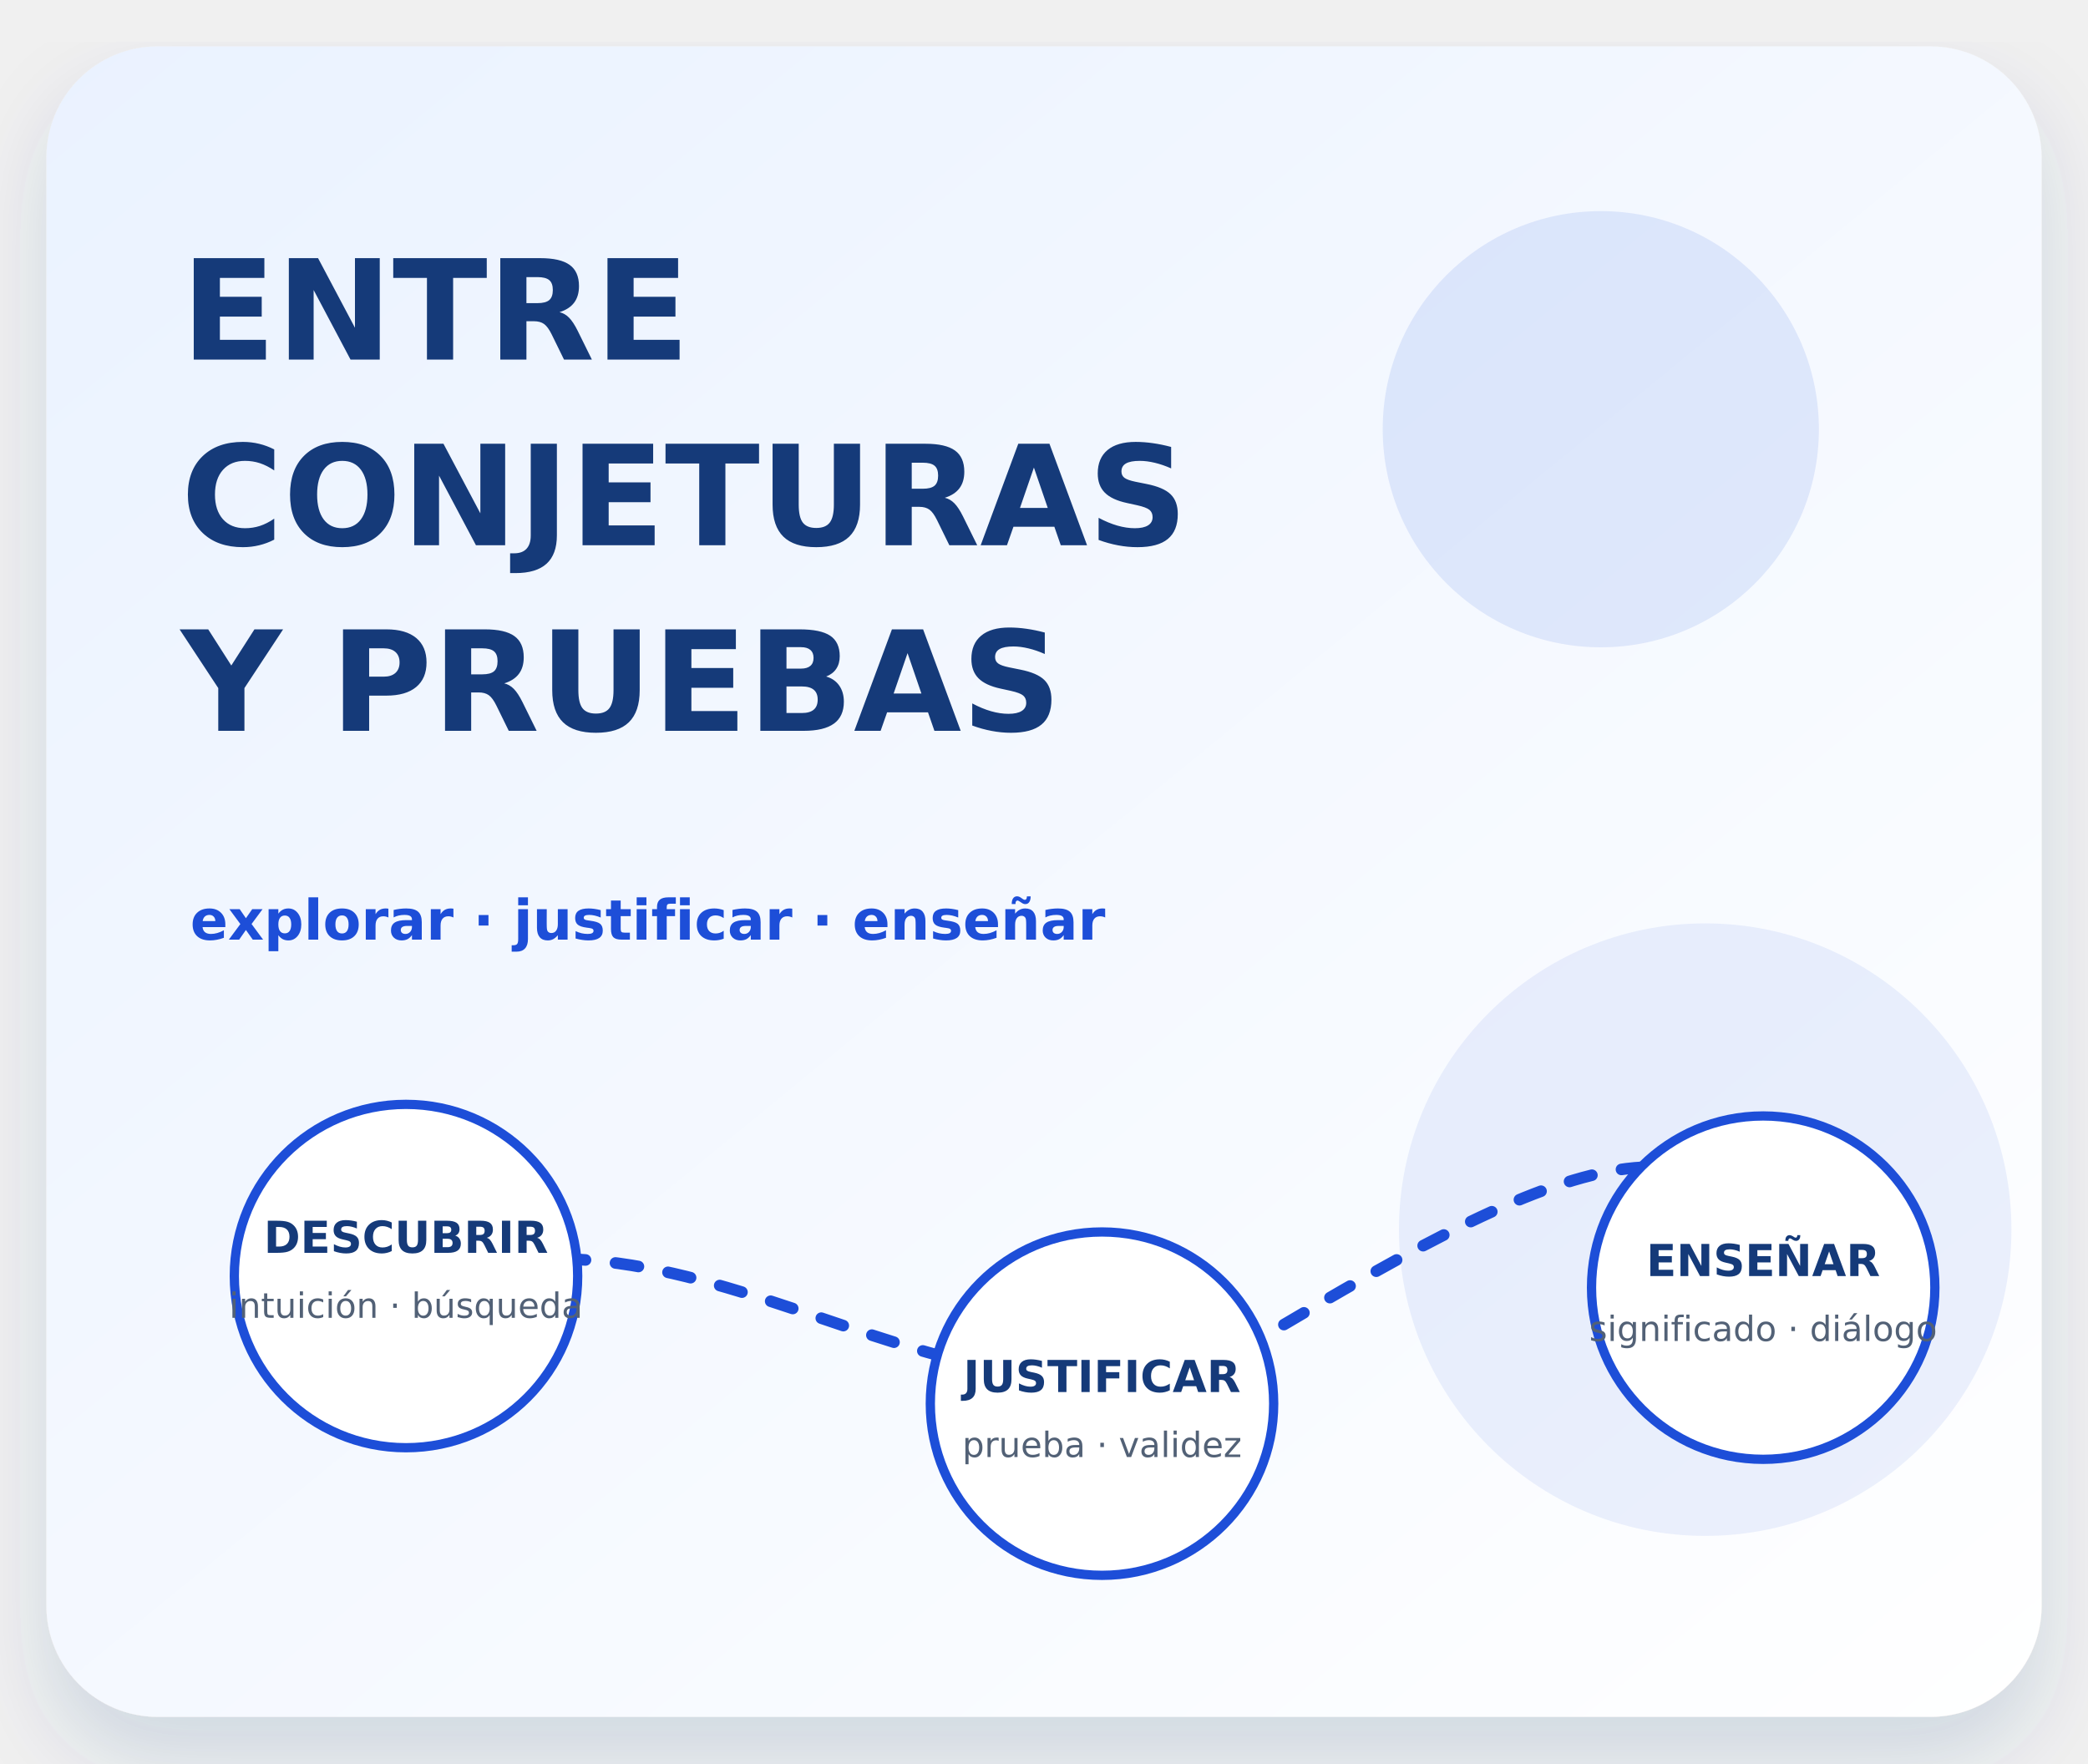
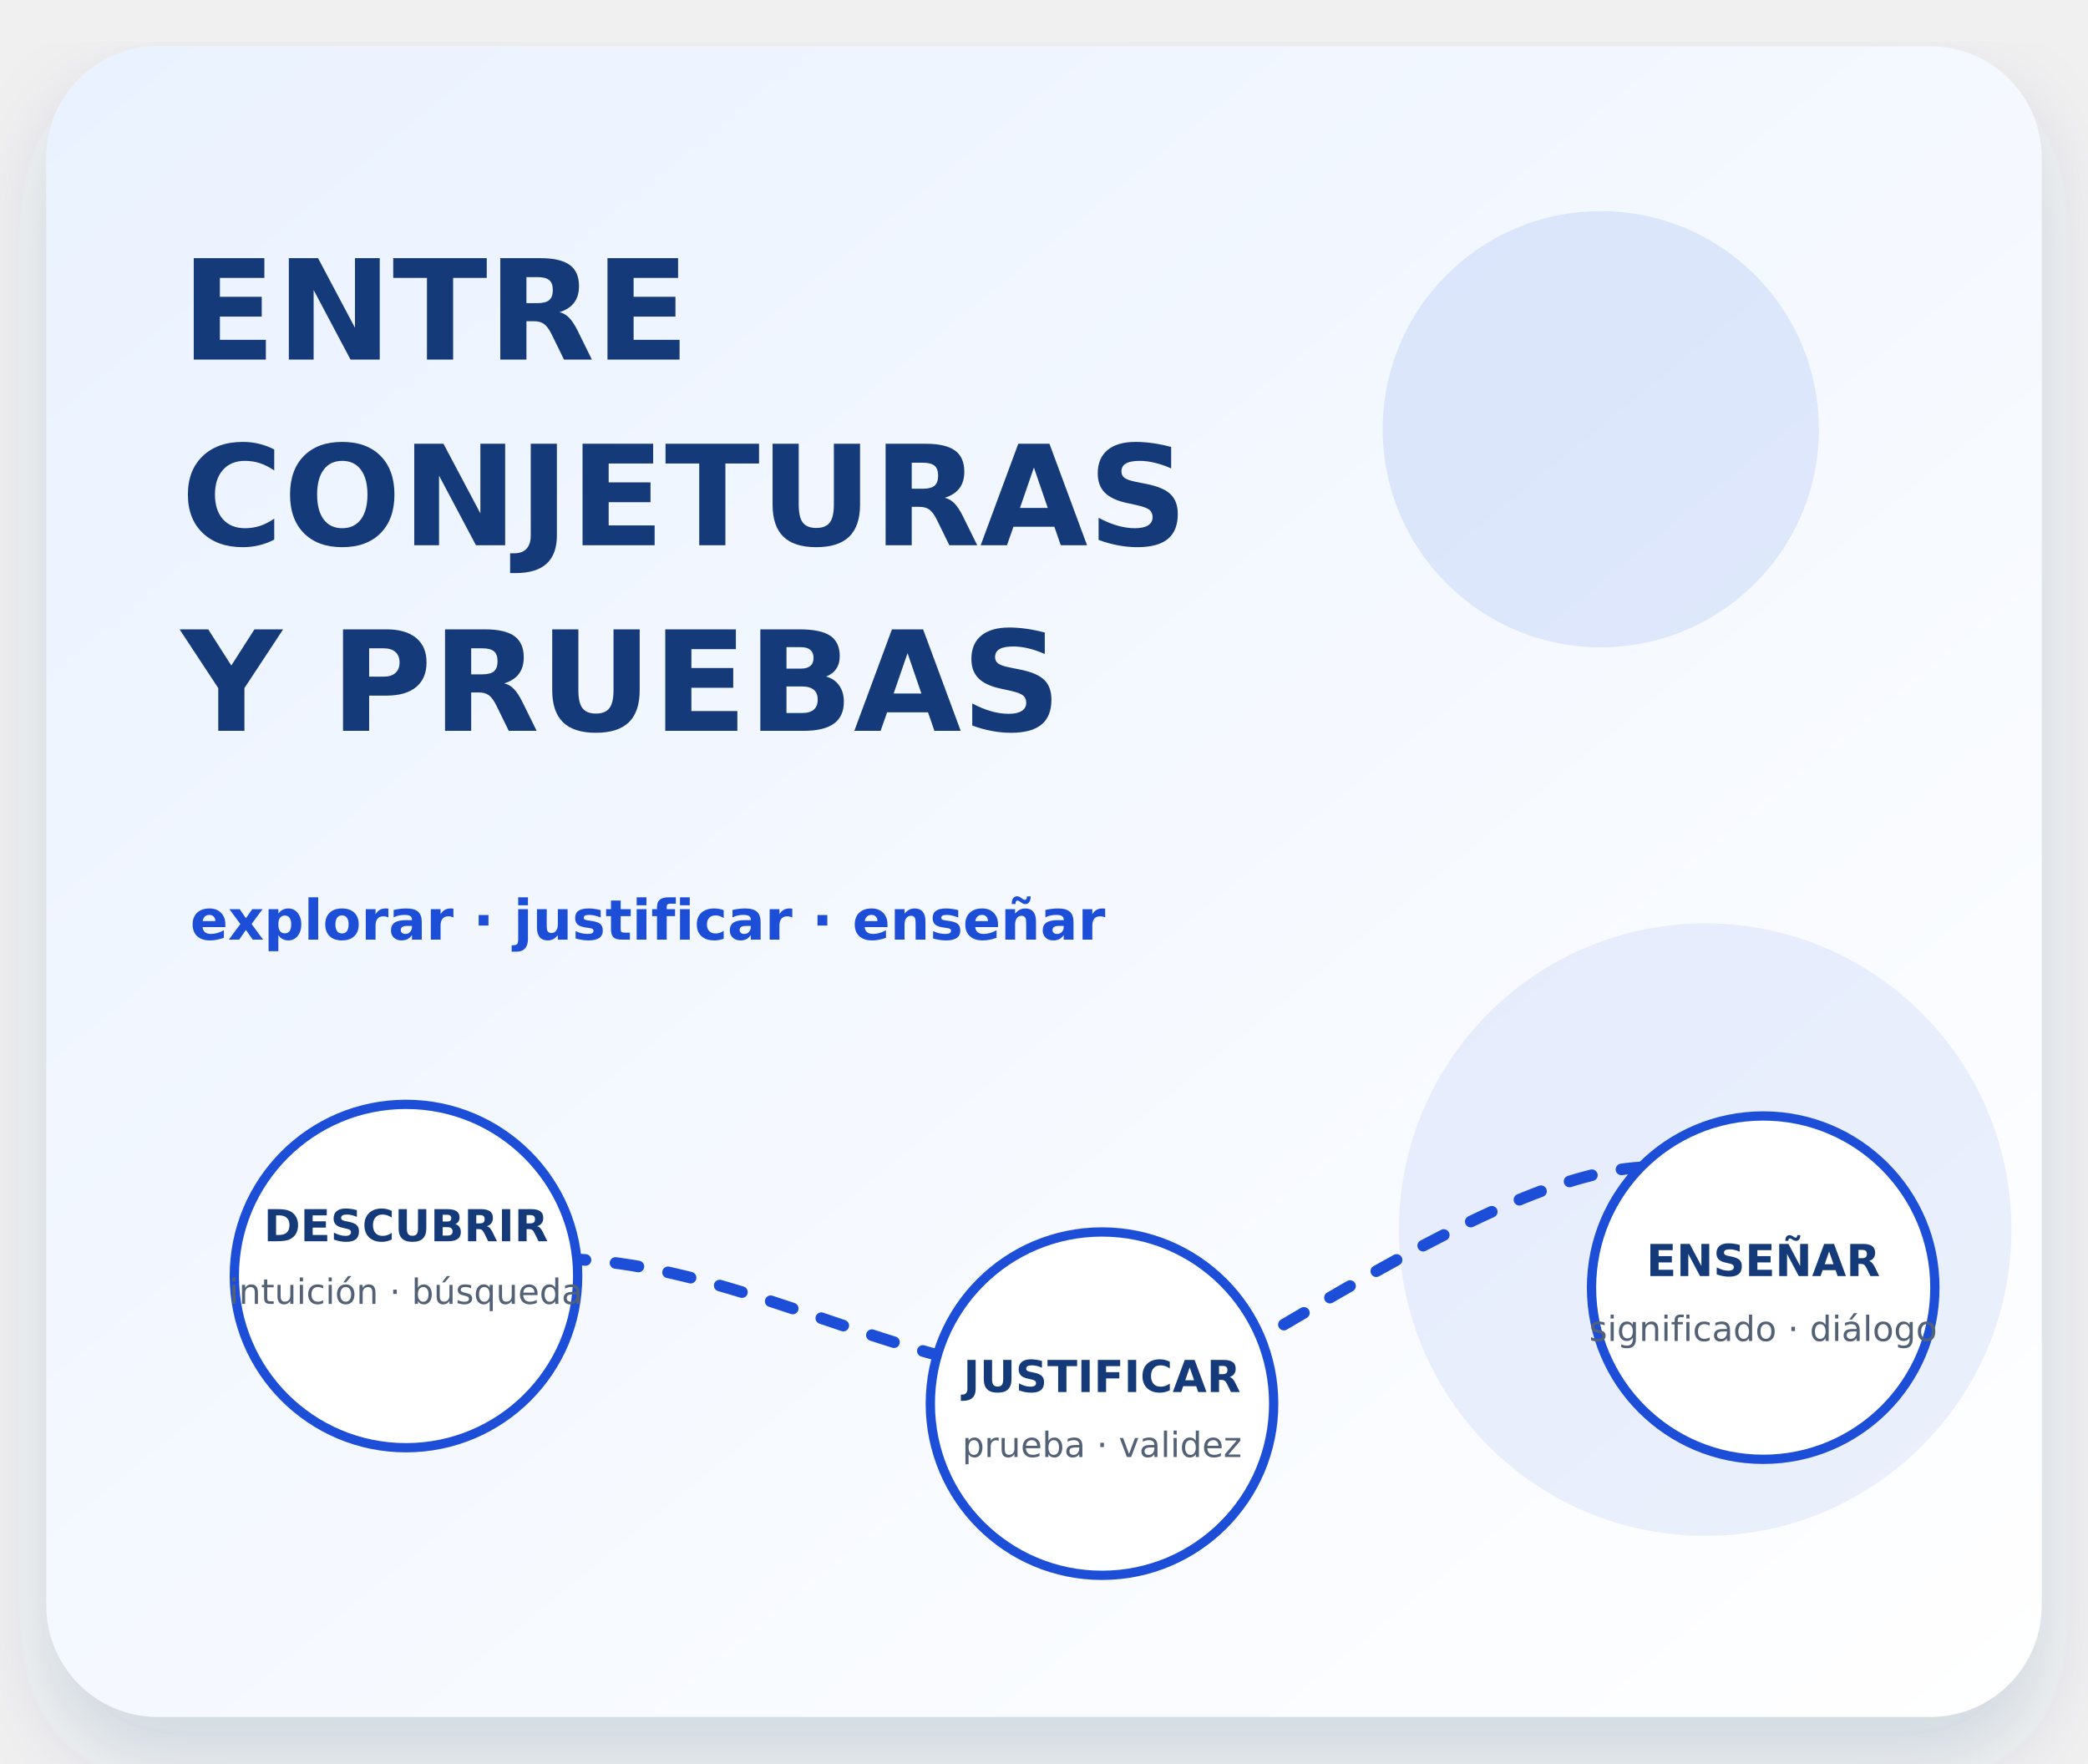
<svg xmlns="http://www.w3.org/2000/svg" viewBox="0 0 900 760">
  <defs>
    <linearGradient id="bg" x1="0" x2="1" y1="0" y2="1">
      <stop stop-color="#eaf2ff" />
      <stop offset="1" stop-color="#ffffff" />
    </linearGradient>
    <filter id="shadow" x="-20%" y="-20%" width="140%" height="140%">
      <feDropShadow dx="0" dy="18" stdDeviation="18" flood-color="#163d86" flood-opacity=".14" />
    </filter>
    <style>.title{font-family:DejaVu Sans,Arial,sans-serif;font-size:60px;font-weight:800;fill:#153a79}.small{font-family:DejaVu Sans,Arial,sans-serif;font-size:24px;font-weight:600;fill:#1d4ed8}.node{fill:#fff;stroke:#1d4ed8;stroke-width:4}.label{font-family:DejaVu Sans,Arial,sans-serif;font-size:19px;font-weight:700;fill:#153a79}.sub{font-family:DejaVu Sans,Arial,sans-serif;font-size:15px;font-weight:400;fill:#526176}</style>
  </defs>
  <rect x="20" y="20" width="860" height="720" rx="48" fill="url(#bg)" filter="url(#shadow)" />
  <circle cx="690" cy="185" r="94" fill="#1d4ed8" opacity=".11" />
  <circle cx="735" cy="530" r="132" fill="#1d4ed8" opacity=".08" />
  <text x="78" y="155" class="title">ENTRE</text>
  <text x="78" y="235" class="title">CONJETURAS</text>
  <text x="78" y="315" class="title">Y PRUEBAS</text>
  <text x="82" y="405" class="small">explorar · justificar · enseñar</text>
  <path d="M175 555 C310 500, 420 650, 555 570 S750 470, 790 575" fill="none" stroke="#1d4ed8" stroke-width="5" stroke-linecap="round" stroke-dasharray="10 13" />
  <circle cx="175" cy="550" r="74" class="node" />
-   <text x="175" y="540" text-anchor="middle" class="label">DESCUBRIR</text>
-   <text x="175" y="568" text-anchor="middle" class="sub">intuición · búsqueda</text>
+   <text x="175" y="535" text-anchor="middle" class="label">DESCUBRIR</text>
+   <text x="175" y="562" text-anchor="middle" class="sub">intuición · búsqueda</text>
  <circle cx="475" cy="605" r="74" class="node" />
  <text x="475" y="600" text-anchor="middle" class="label">JUSTIFICAR</text>
  <text x="475" y="628" text-anchor="middle" class="sub">prueba · validez</text>
  <circle cx="760" cy="555" r="74" class="node" />
  <text x="760" y="550" text-anchor="middle" class="label">ENSEÑAR</text>
  <text x="760" y="578" text-anchor="middle" class="sub">significado · diálogo</text>
</svg>
